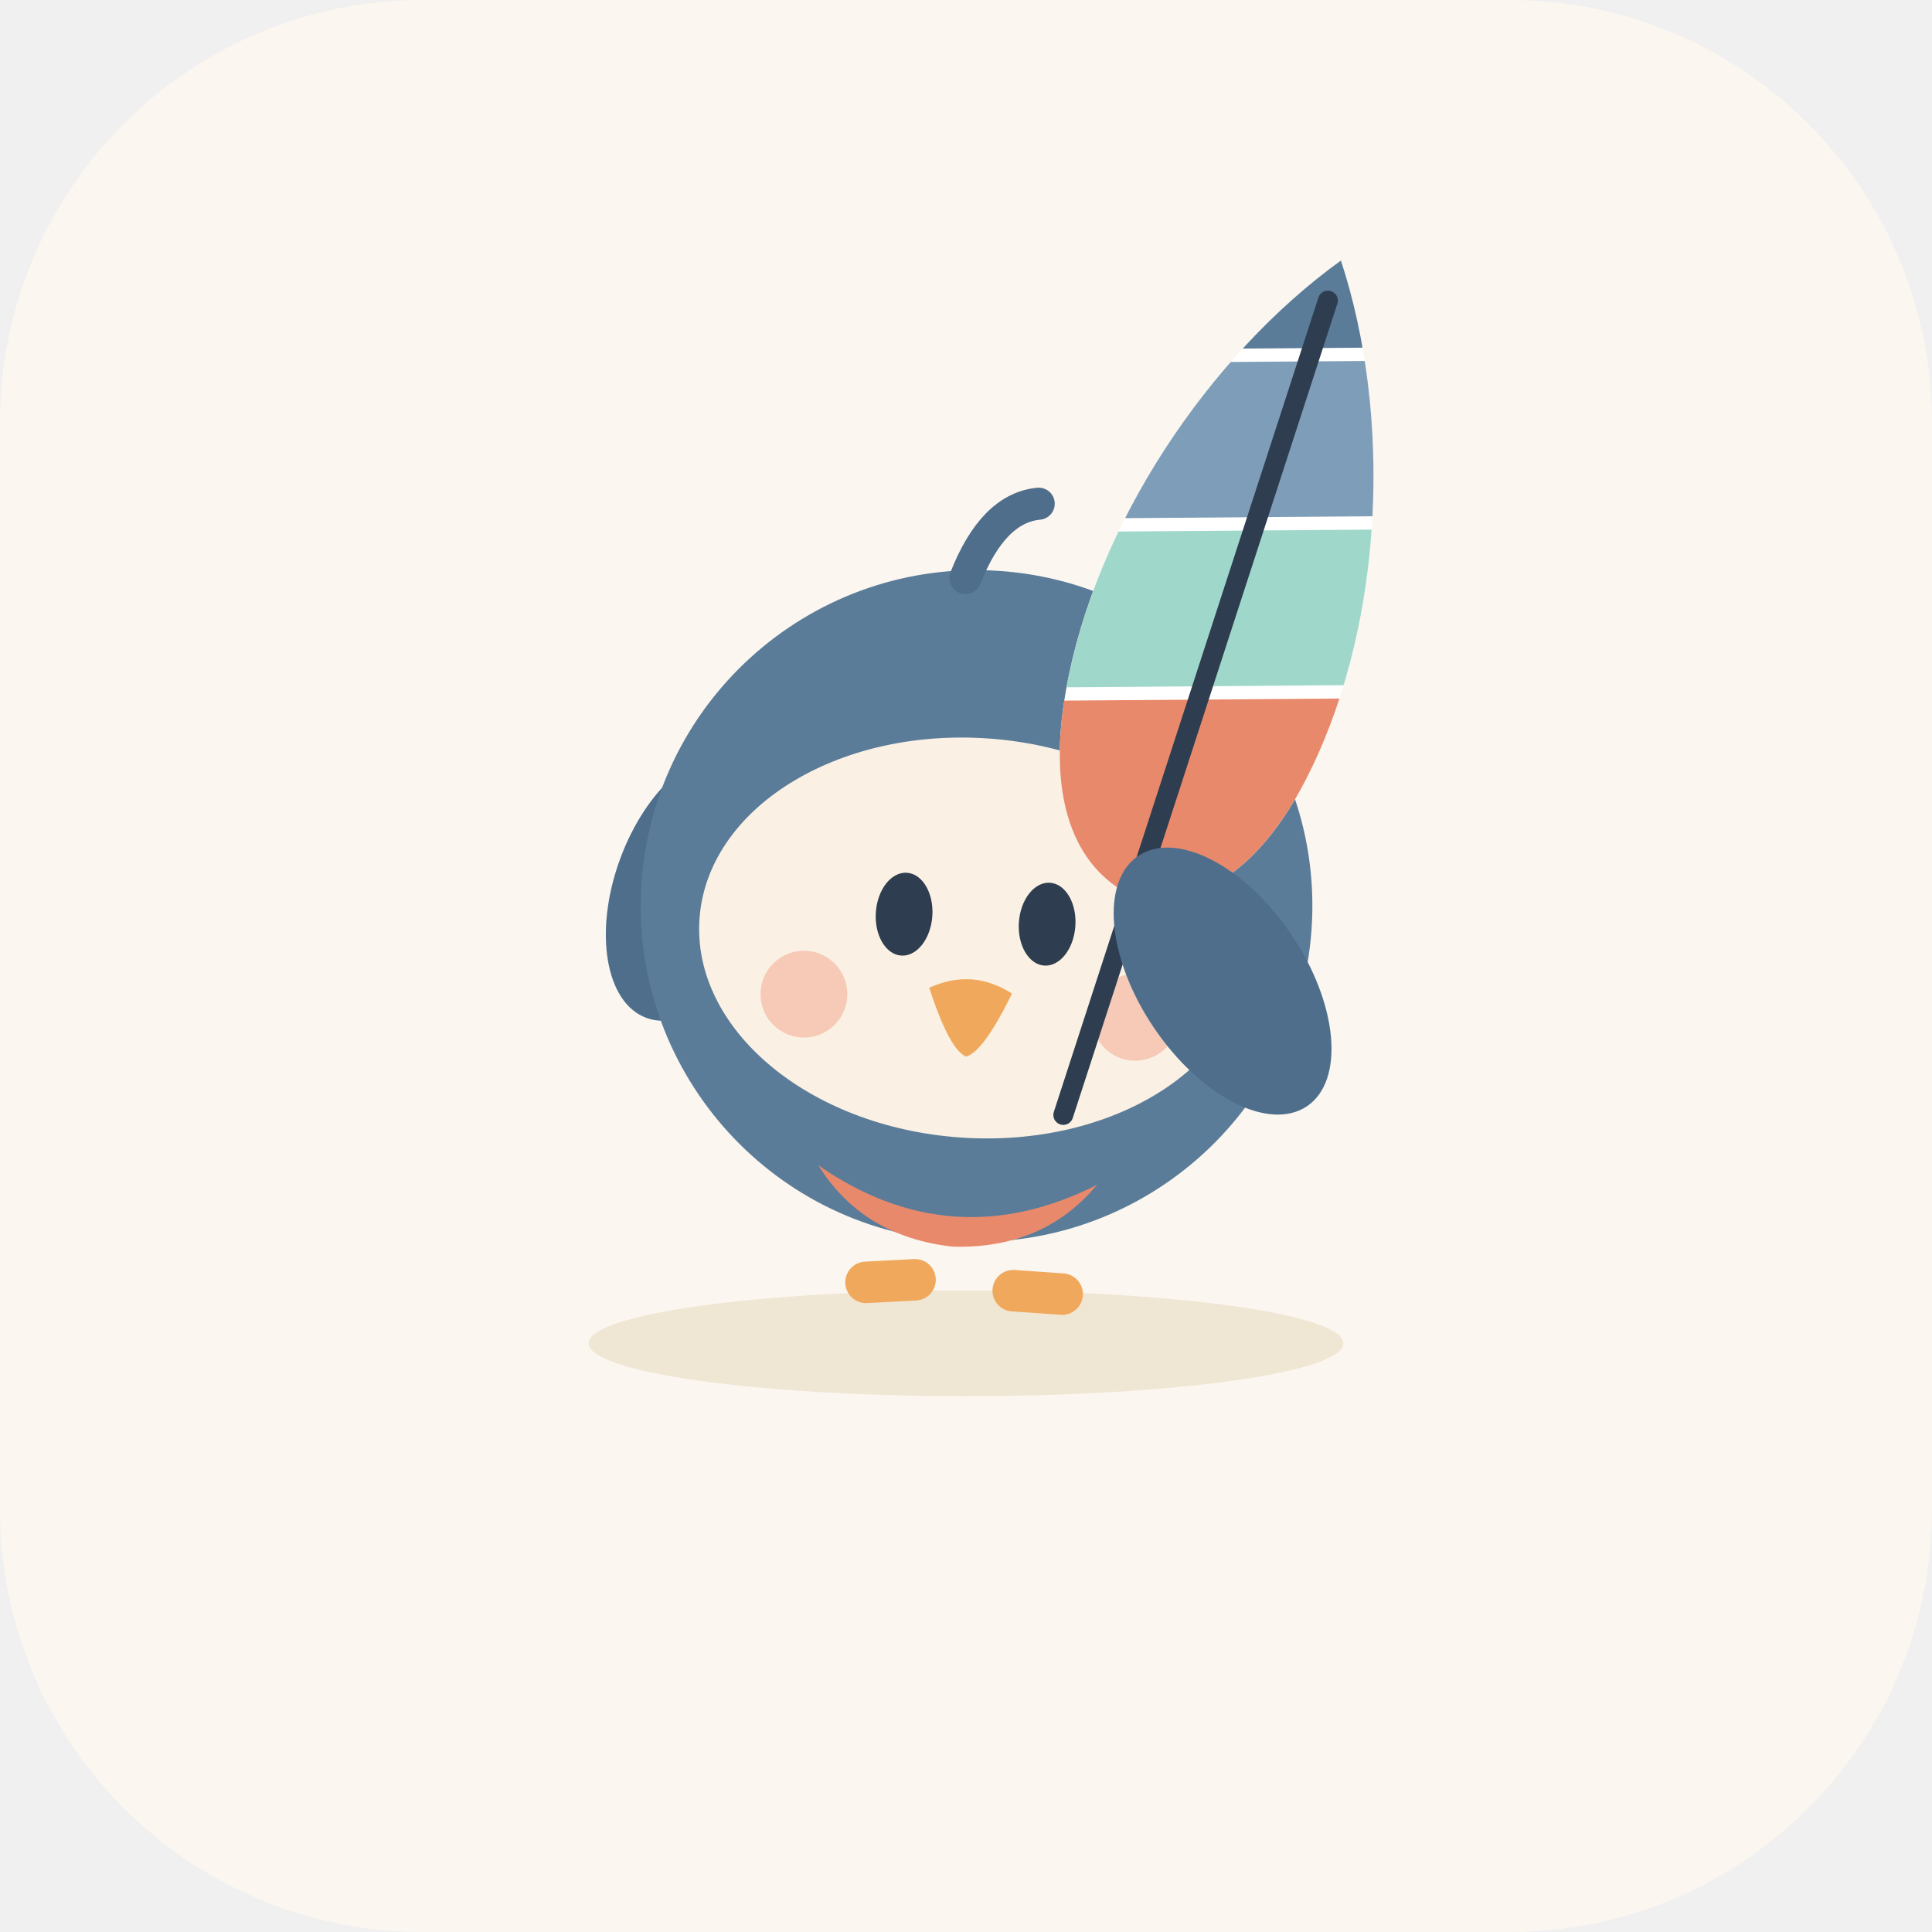
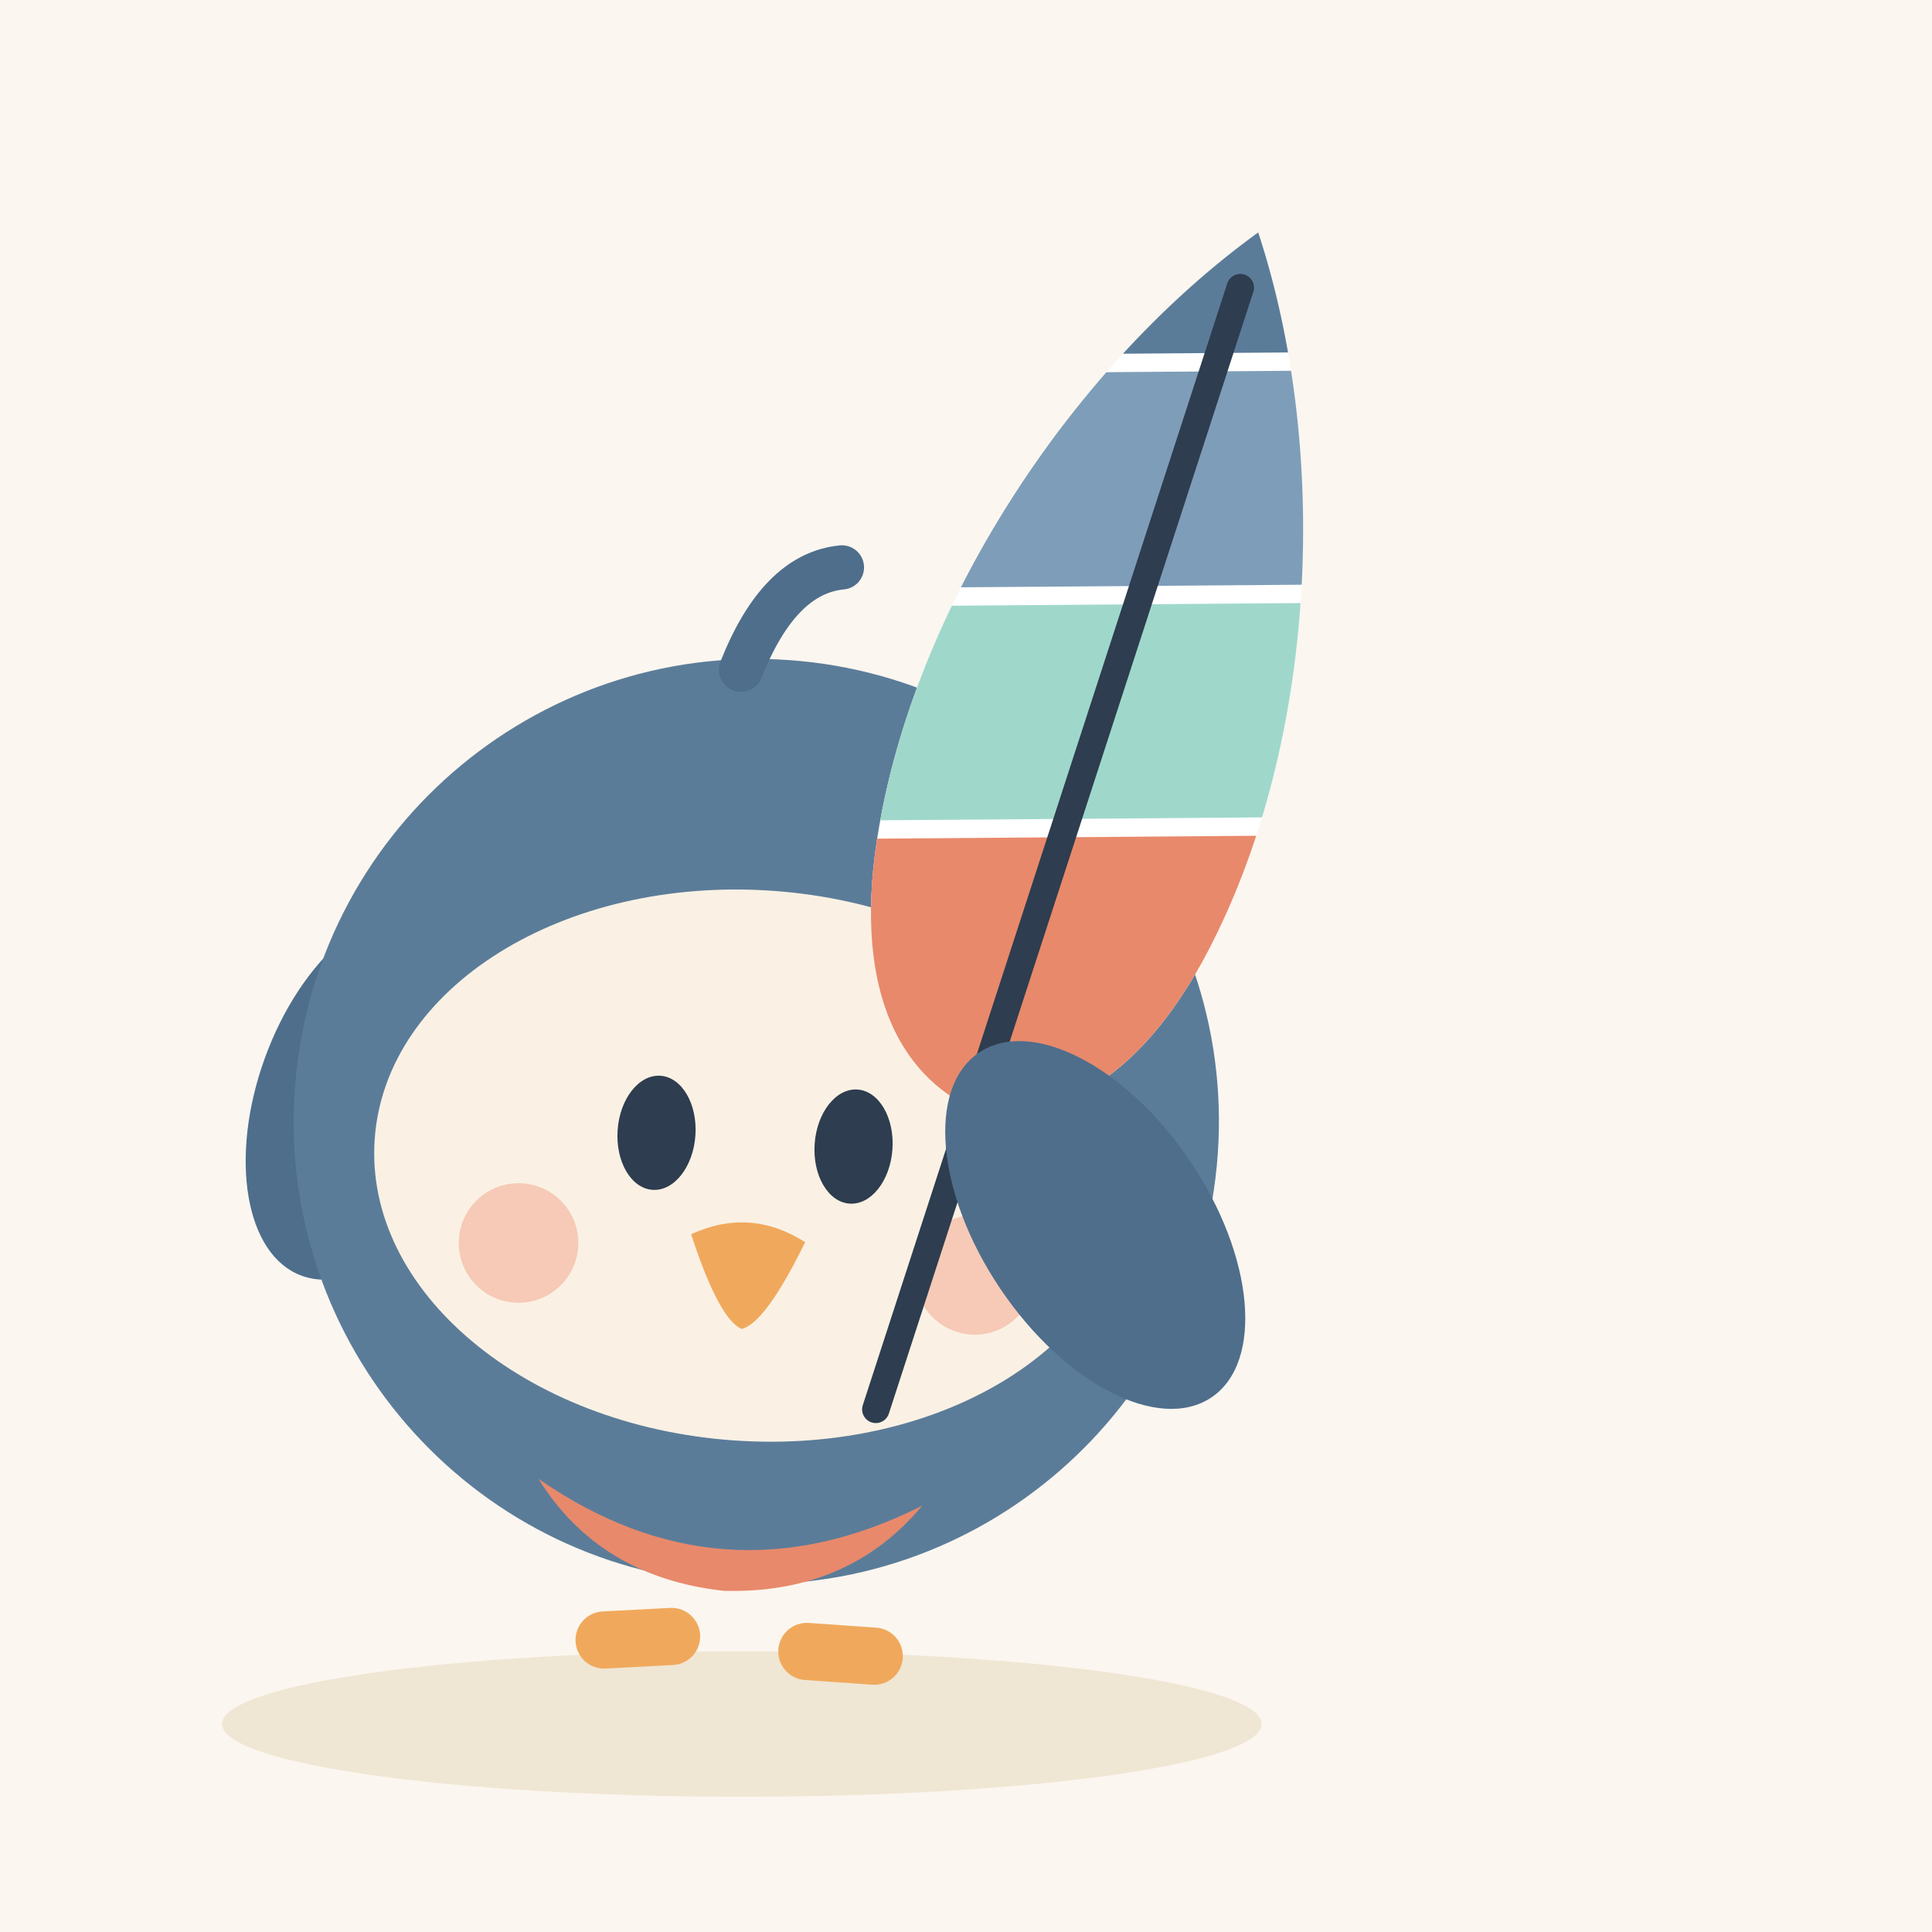
<svg xmlns="http://www.w3.org/2000/svg" viewBox="0 0 1024 1024" role="img" aria-label="Krestrel bird holding a feather">
-   <rect width="1024" height="1024" rx="224" fill="#FBF6EF" />
-   <ellipse cx="512" cy="712" rx="200" ry="28" fill="#F0E6D4" />
-   <ellipse cx="368" cy="470" rx="42" ry="74" fill="#4E6E8C" transform="rotate(20 368 470)" />
-   <g transform="rotate(4 512 560)">
-     <circle cx="512" cy="480" r="178" fill="#5B7C99" />
-     <path d="M 494 307 Q 506 269 530 265" fill="none" stroke="#4E6E8C" stroke-width="17" stroke-linecap="round" />
-     <ellipse cx="512" cy="497" rx="146" ry="106" fill="#FAF1E4" />
-     <ellipse cx="474" cy="487" rx="15" ry="22" fill="#2E3D4F" />
-     <ellipse cx="550" cy="487" rx="15" ry="22" fill="#2E3D4F" />
-     <circle cx="424" cy="533" r="23" fill="#F2A98F" opacity="0.55" />
-     <circle cx="600" cy="533" r="23" fill="#F2A98F" opacity="0.55" />
-     <path d="M 490 525 Q 512 513 534 525 Q 521 557 512 560 Q 503 557 490 525 Z" fill="#F0A95C" />
-     <path d="M 438 623 Q 512 667 586 623 Q 560 659 512 661 Q 464 659 438 623 Z" fill="#E8896B" />
+   <rect width="1024" height="1024" fill="#FBF6EF" />
+   <g transform="translate(512 512) scale(1.37749) translate(-598.268 -420.346)">
+     <ellipse cx="512" cy="712" rx="200" ry="28" fill="#F0E6D4" />
+     <ellipse cx="368" cy="470" rx="42" ry="74" fill="#4E6E8C" transform="rotate(20 368 470)" />
+     <g transform="rotate(4 512 560)">
+       <circle cx="512" cy="480" r="178" fill="#5B7C99" />
+       <path d="M 494 307 Q 506 269 530 265" fill="none" stroke="#4E6E8C" stroke-width="17" stroke-linecap="round" />
+       <ellipse cx="512" cy="497" rx="146" ry="106" fill="#FAF1E4" />
+       <ellipse cx="474" cy="487" rx="15" ry="22" fill="#2E3D4F" />
+       <ellipse cx="550" cy="487" rx="15" ry="22" fill="#2E3D4F" />
+       <circle cx="424" cy="533" r="23" fill="#F2A98F" opacity="0.55" />
+       <circle cx="600" cy="533" r="23" fill="#F2A98F" opacity="0.55" />
+       <path d="M 490 525 Q 512 513 534 525 Q 521 557 512 560 Q 503 557 490 525 Z" fill="#F0A95C" />
+       <path d="M 438 623 Q 512 667 586 623 Q 560 659 512 661 Q 464 659 438 623 Z" fill="#E8896B" />
+     </g>
+     <rect x="448" y="668" width="48" height="22" rx="11" fill="#F0A95C" transform="rotate(-3 472 679)" />
+     <rect x="526" y="674" width="48" height="22" rx="11" fill="#F0A95C" transform="rotate(4 550 685)" />
+     <g transform="translate(322 40) scale(0.62)">
+       <g transform="rotate(18 512 512)">
+         <defs>
+           <clipPath id="vane4c">
+             <path d="M 512 140 C 594 252 642 420 622 562 C 608 664 562 706 512 712 C 462 706 416 664 402 562 C 382 420 430 252 512 140 Z" />
+           </clipPath>
+         </defs>
+         <path d="M 512 140 C 594 252 642 420 622 562 C 608 664 562 706 512 712 C 462 706 416 664 402 562 C 382 420 430 252 512 140 Z" fill="#FFFFFF" />
+         <g clip-path="url(#vane4c)">
+           <path d="M 280 156 L 760 -4 L 760 136 L 280 296 Z" fill="#5B7C99" />
+           <path d="M 280 308 L 760 148 L 760 288 L 280 448 Z" fill="#7E9DB8" />
+           <path d="M 280 460 L 760 300 L 760 440 L 280 600 Z" fill="#9FD8CB" />
+           <path d="M 280 612 L 760 452 L 760 632 L 280 792 Z" fill="#E8896B" />
+         </g>
+         <path d="M 512 176 L 512 700 L 512 908" fill="none" stroke="#2E3D4F" stroke-width="17" stroke-linecap="round" />
+       </g>
+     </g>
+     <ellipse cx="648" cy="520" rx="44" ry="80" fill="#4E6E8C" transform="rotate(-34 648 520)" />
  </g>
-   <rect x="448" y="668" width="48" height="22" rx="11" fill="#F0A95C" transform="rotate(-3 472 679)" />
-   <rect x="526" y="674" width="48" height="22" rx="11" fill="#F0A95C" transform="rotate(4 550 685)" />
-   <g transform="translate(322 40) scale(0.62)">
-     <g transform="rotate(18 512 512)">
-       <defs>
-         <clipPath id="vane">
-           <path d="M 512 140 C 594 252 642 420 622 562 C 608 664 562 706 512 712 C 462 706 416 664 402 562 C 382 420 430 252 512 140 Z" />
-         </clipPath>
-       </defs>
-       <path d="M 512 140 C 594 252 642 420 622 562 C 608 664 562 706 512 712 C 462 706 416 664 402 562 C 382 420 430 252 512 140 Z" fill="#FFFFFF" />
-       <g clip-path="url(#vane)">
-         <path d="M 280 156 L 760 -4 L 760 136 L 280 296 Z" fill="#5B7C99" />
-         <path d="M 280 308 L 760 148 L 760 288 L 280 448 Z" fill="#7E9DB8" />
-         <path d="M 280 460 L 760 300 L 760 440 L 280 600 Z" fill="#9FD8CB" />
-         <path d="M 280 612 L 760 452 L 760 632 L 280 792 Z" fill="#E8896B" />
-       </g>
-       <path d="M 512 176 L 512 700 L 512 908" fill="none" stroke="#2E3D4F" stroke-width="17" stroke-linecap="round" />
-     </g>
-   </g>
-   <ellipse cx="648" cy="520" rx="44" ry="80" fill="#4E6E8C" transform="rotate(-34 648 520)" />
</svg>
